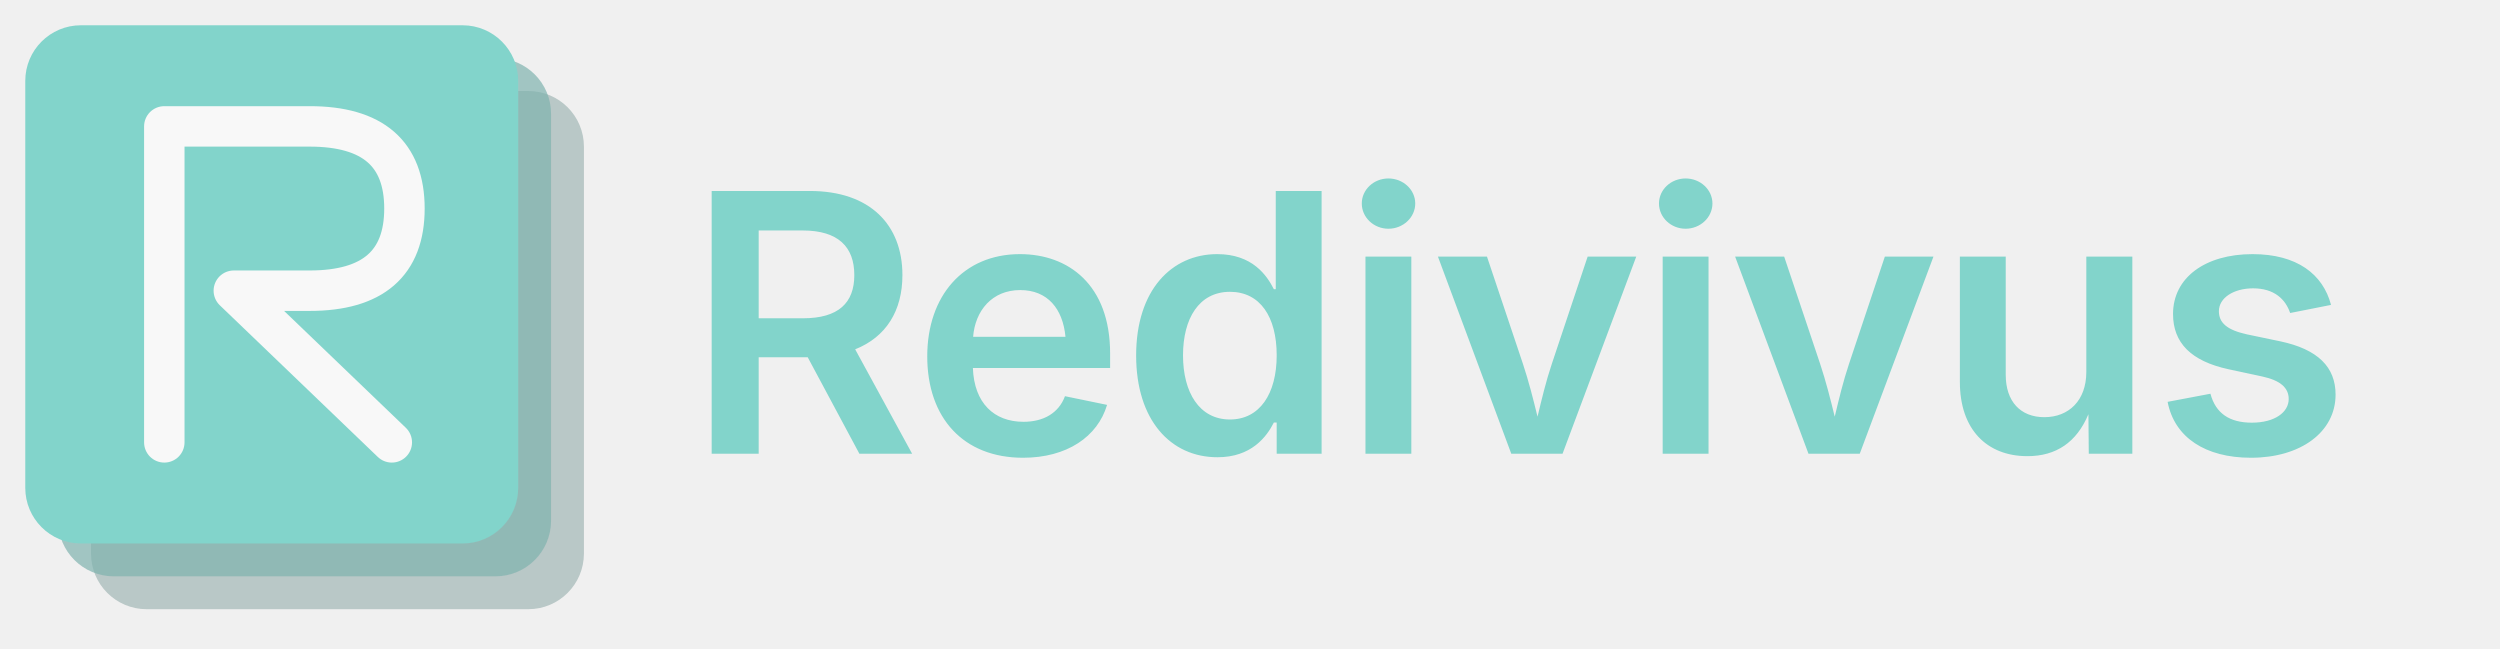
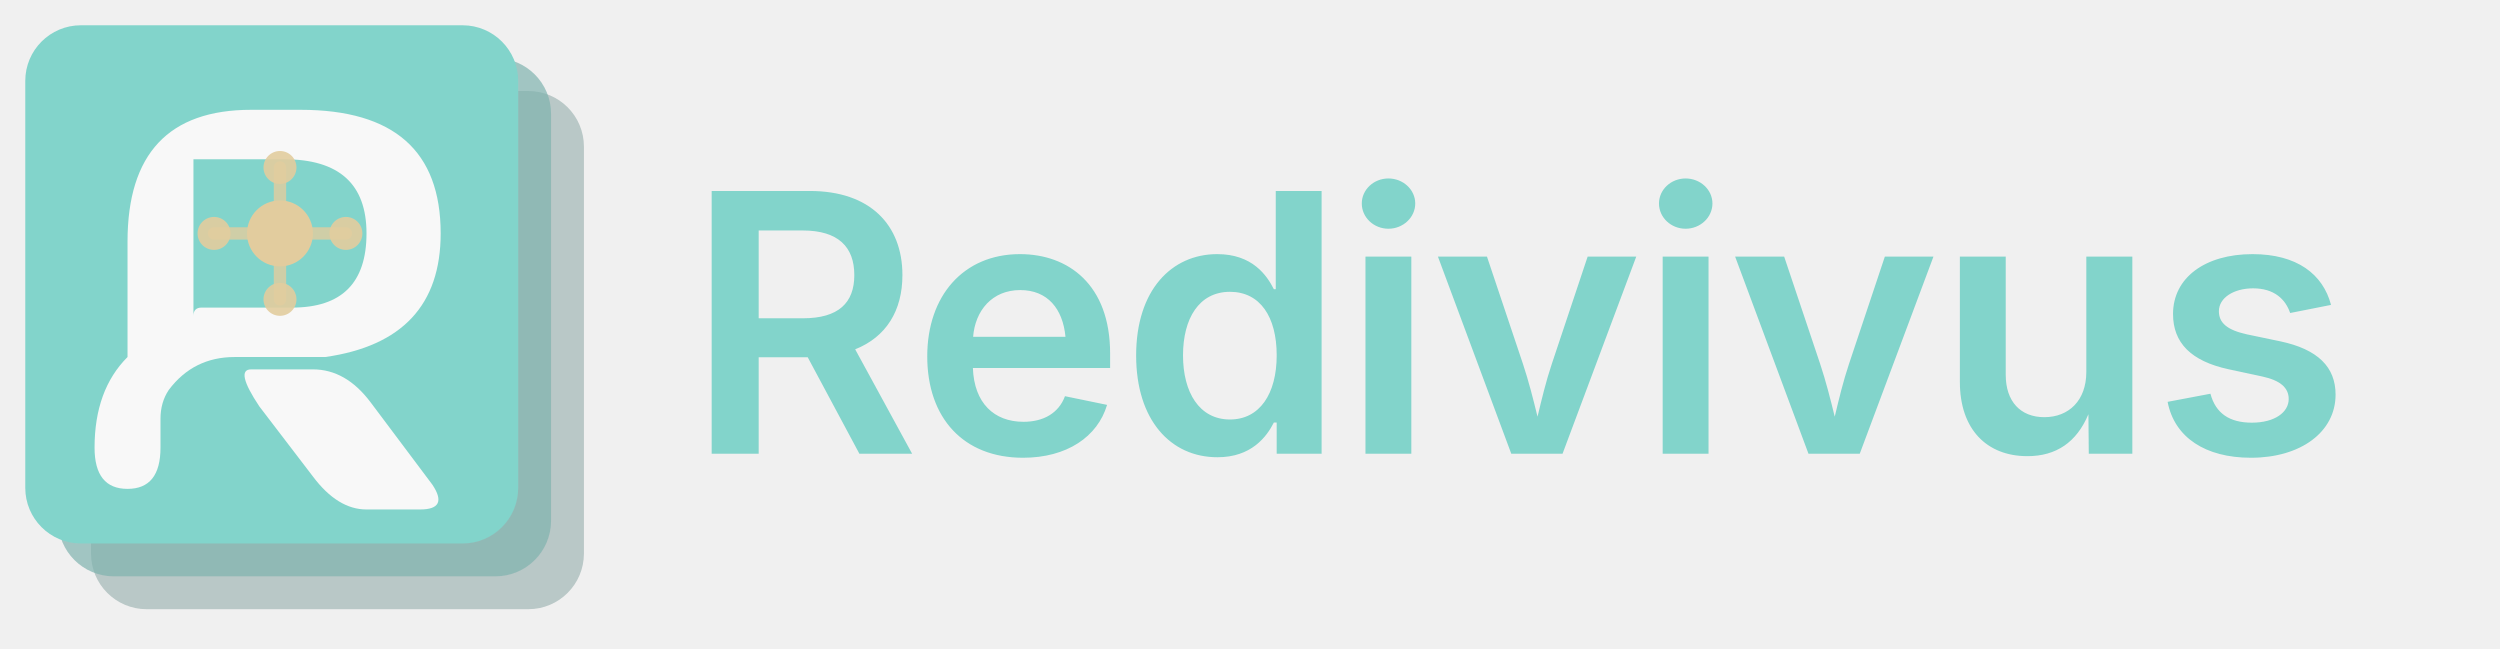
<svg xmlns="http://www.w3.org/2000/svg" version="1.1" width="540" height="140" viewBox="0 0 540 140">
  <g opacity="0.5">
    <g transform="scale(0.273)">
      <rect x="72" y="72" width="390" height="410" rx="44" fill="#134E4A" opacity="0.5" />
      <rect x="46" y="46" width="390" height="410" rx="44" fill="#0F766E" opacity="0.7" />
      <rect x="20" y="20" width="390" height="410" rx="44" fill="#14B8A6" />
-       <path d="M130,350 L130,100 L245,100 Q320,100 320,165 Q320,230 245,230 L185,230 L310,350" fill="none" stroke="#ffffff" stroke-width="32" stroke-linecap="round" stroke-linejoin="round" />
+       <g transform="translate(-143.6, 28.2) scale(3.26)">
+         <g transform="translate(55, 18)">
+           <path fill-rule="evenodd" fill="#ffffff" d="M 12 82 Q 12 68 20 60 L 20 32 Q 20 0 50 0 L 62 0 Q 96 0 96 30 Q 96 56 68 60 L 46 60 Q 36 60 30 68 Q 28 71 28 75 L 28 82 Q 28 92 20 92 Q 12 92 12 82 Z M 36 12 L 58 12 Q 78 12 78 30 Q 78 48 60 48 L 38 48 Q 36 48 36 50 L 36 12 Z" />
+           <path d="M 50 63 L 65 63 Q 73 63 79 71 L 94 91 Q 98 97 91 97 L 78 97 Q 71 97 65 89 L 52 72 Q 46 63 50 63 Z" fill="#ffffff" />
+           <line x1="57" y1="30" x2="57" y2="14" stroke="#D4A84B" stroke-width="3" stroke-linecap="round" opacity="0.8" />
+           <line x1="57" y1="30" x2="57" y2="46" stroke="#D4A84B" stroke-width="3" stroke-linecap="round" opacity="0.8" />
+           <line x1="57" y1="30" x2="41" y2="30" stroke="#D4A84B" stroke-width="3" stroke-linecap="round" opacity="0.8" />
+           <line x1="57" y1="30" x2="73" y2="30" stroke="#D4A84B" stroke-width="3" stroke-linecap="round" opacity="0.8" />
+           <circle cx="57" cy="14" r="4" fill="#D4A84B" opacity="0.9" />
+           <circle cx="57" cy="46" r="4" fill="#D4A84B" opacity="0.9" />
+           <circle cx="41" cy="30" r="4" fill="#D4A84B" opacity="0.9" />
+           <circle cx="73" cy="30" r="4" fill="#D4A84B" opacity="0.9" />
+           <circle cx="57" cy="30" r="8" fill="#D4A84B" />
+         </g>
+       </g>
    </g>
    <text x="148" y="98" font-family="system-ui,-apple-system,'Segoe UI',sans-serif" font-size="78" font-weight="600" fill="#14B8A6" letter-spacing="-1">Redivivus</text>
  </g>
</svg>
